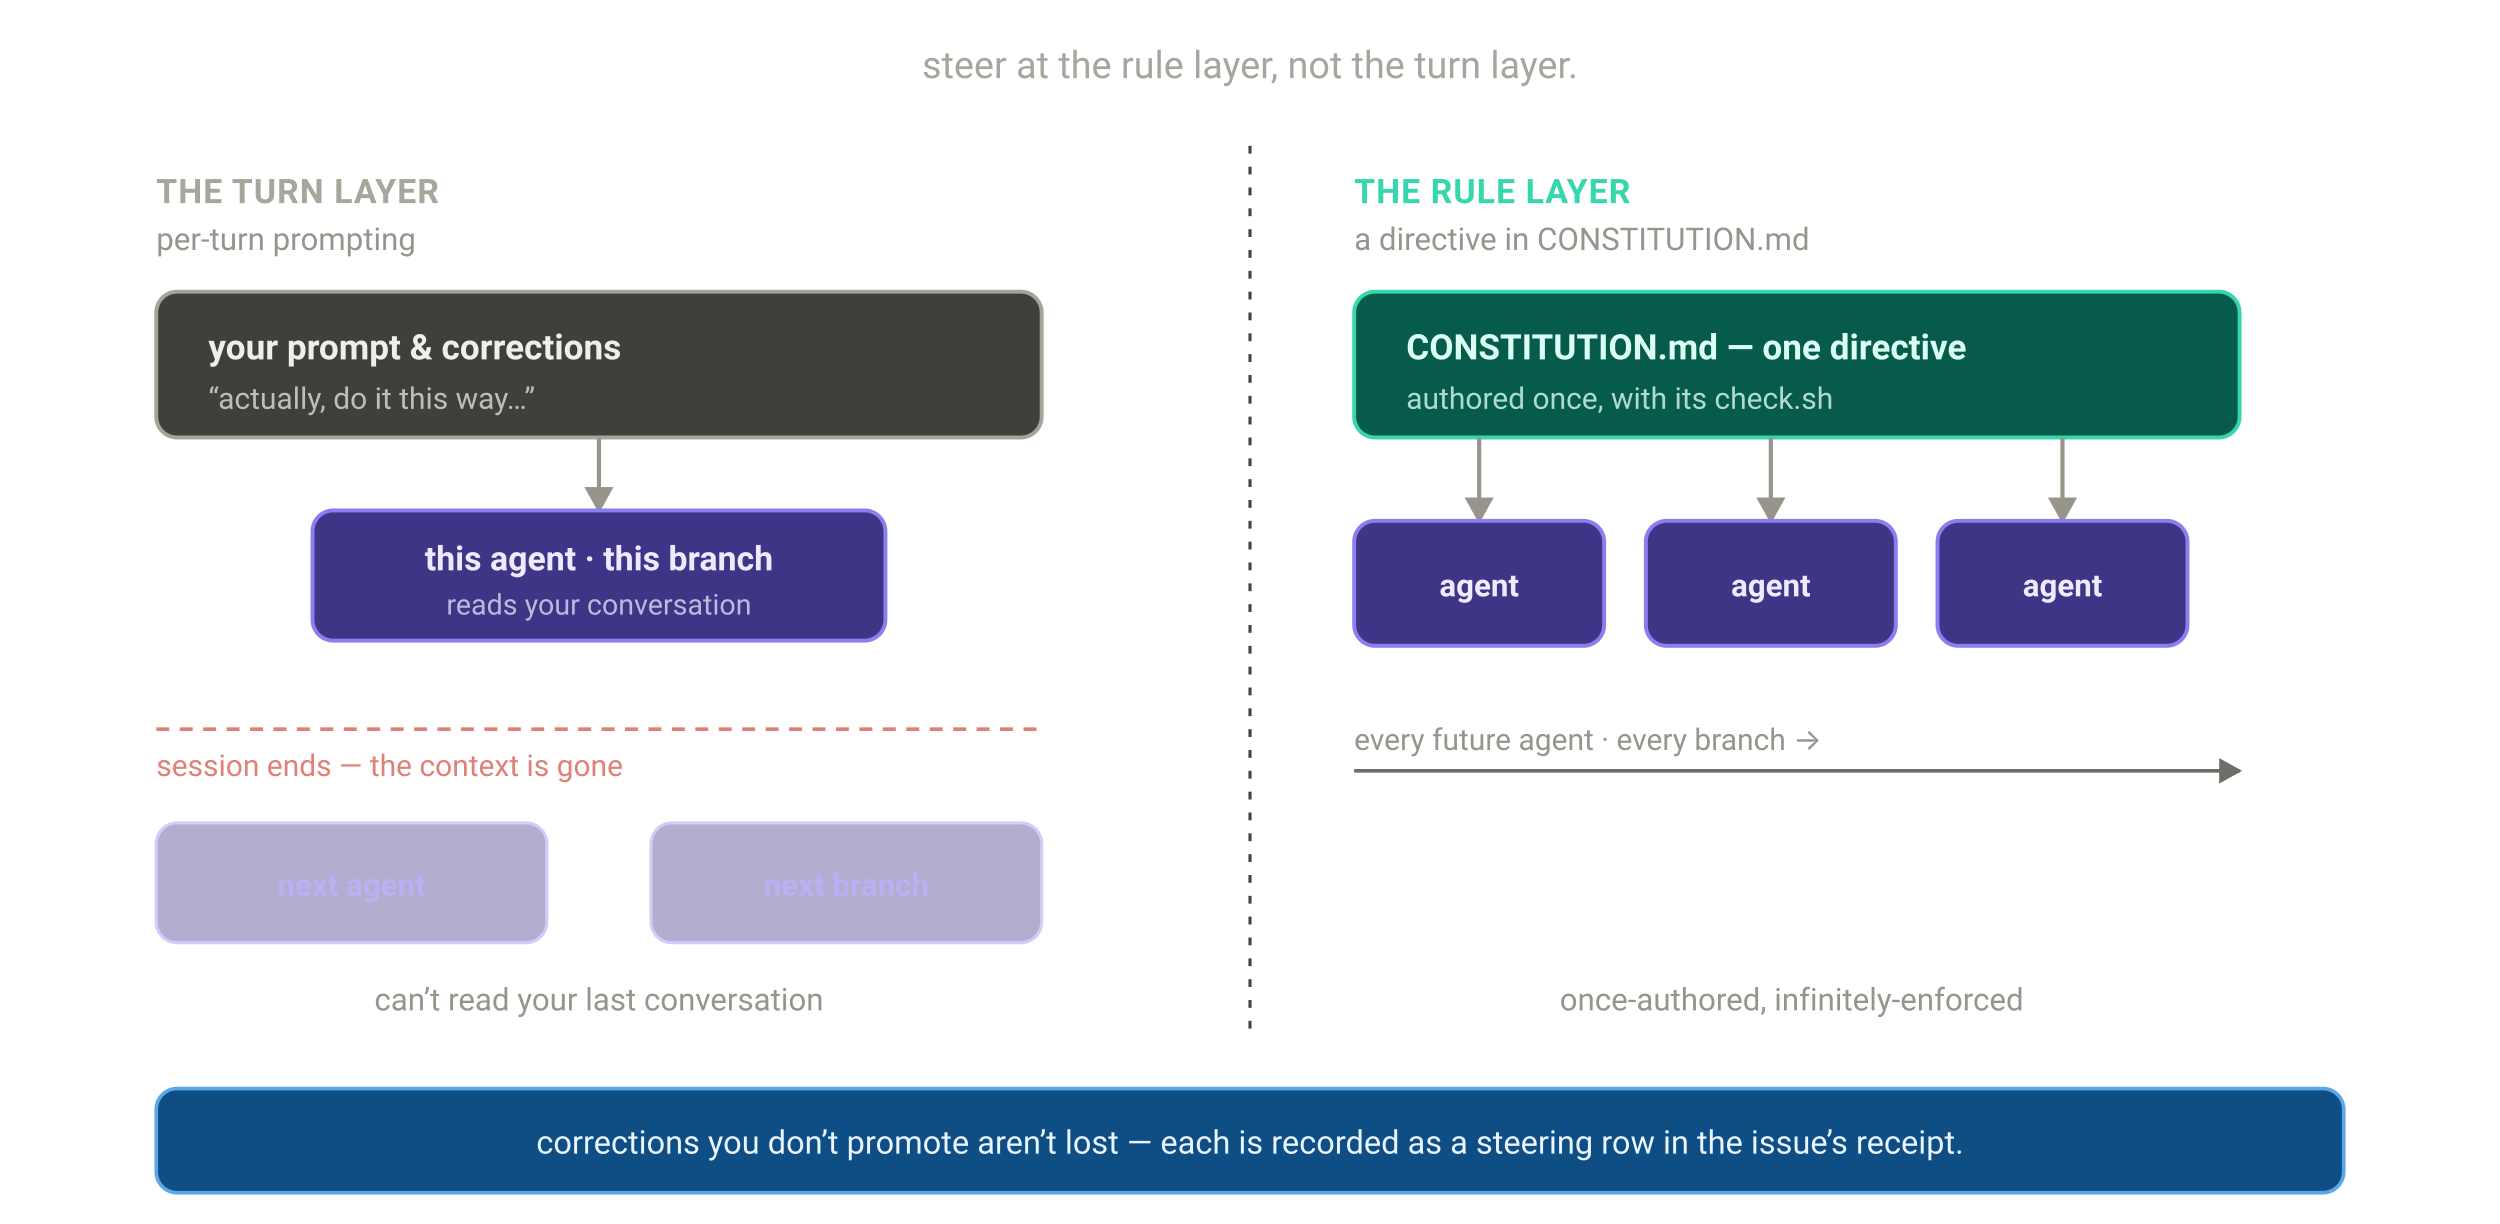
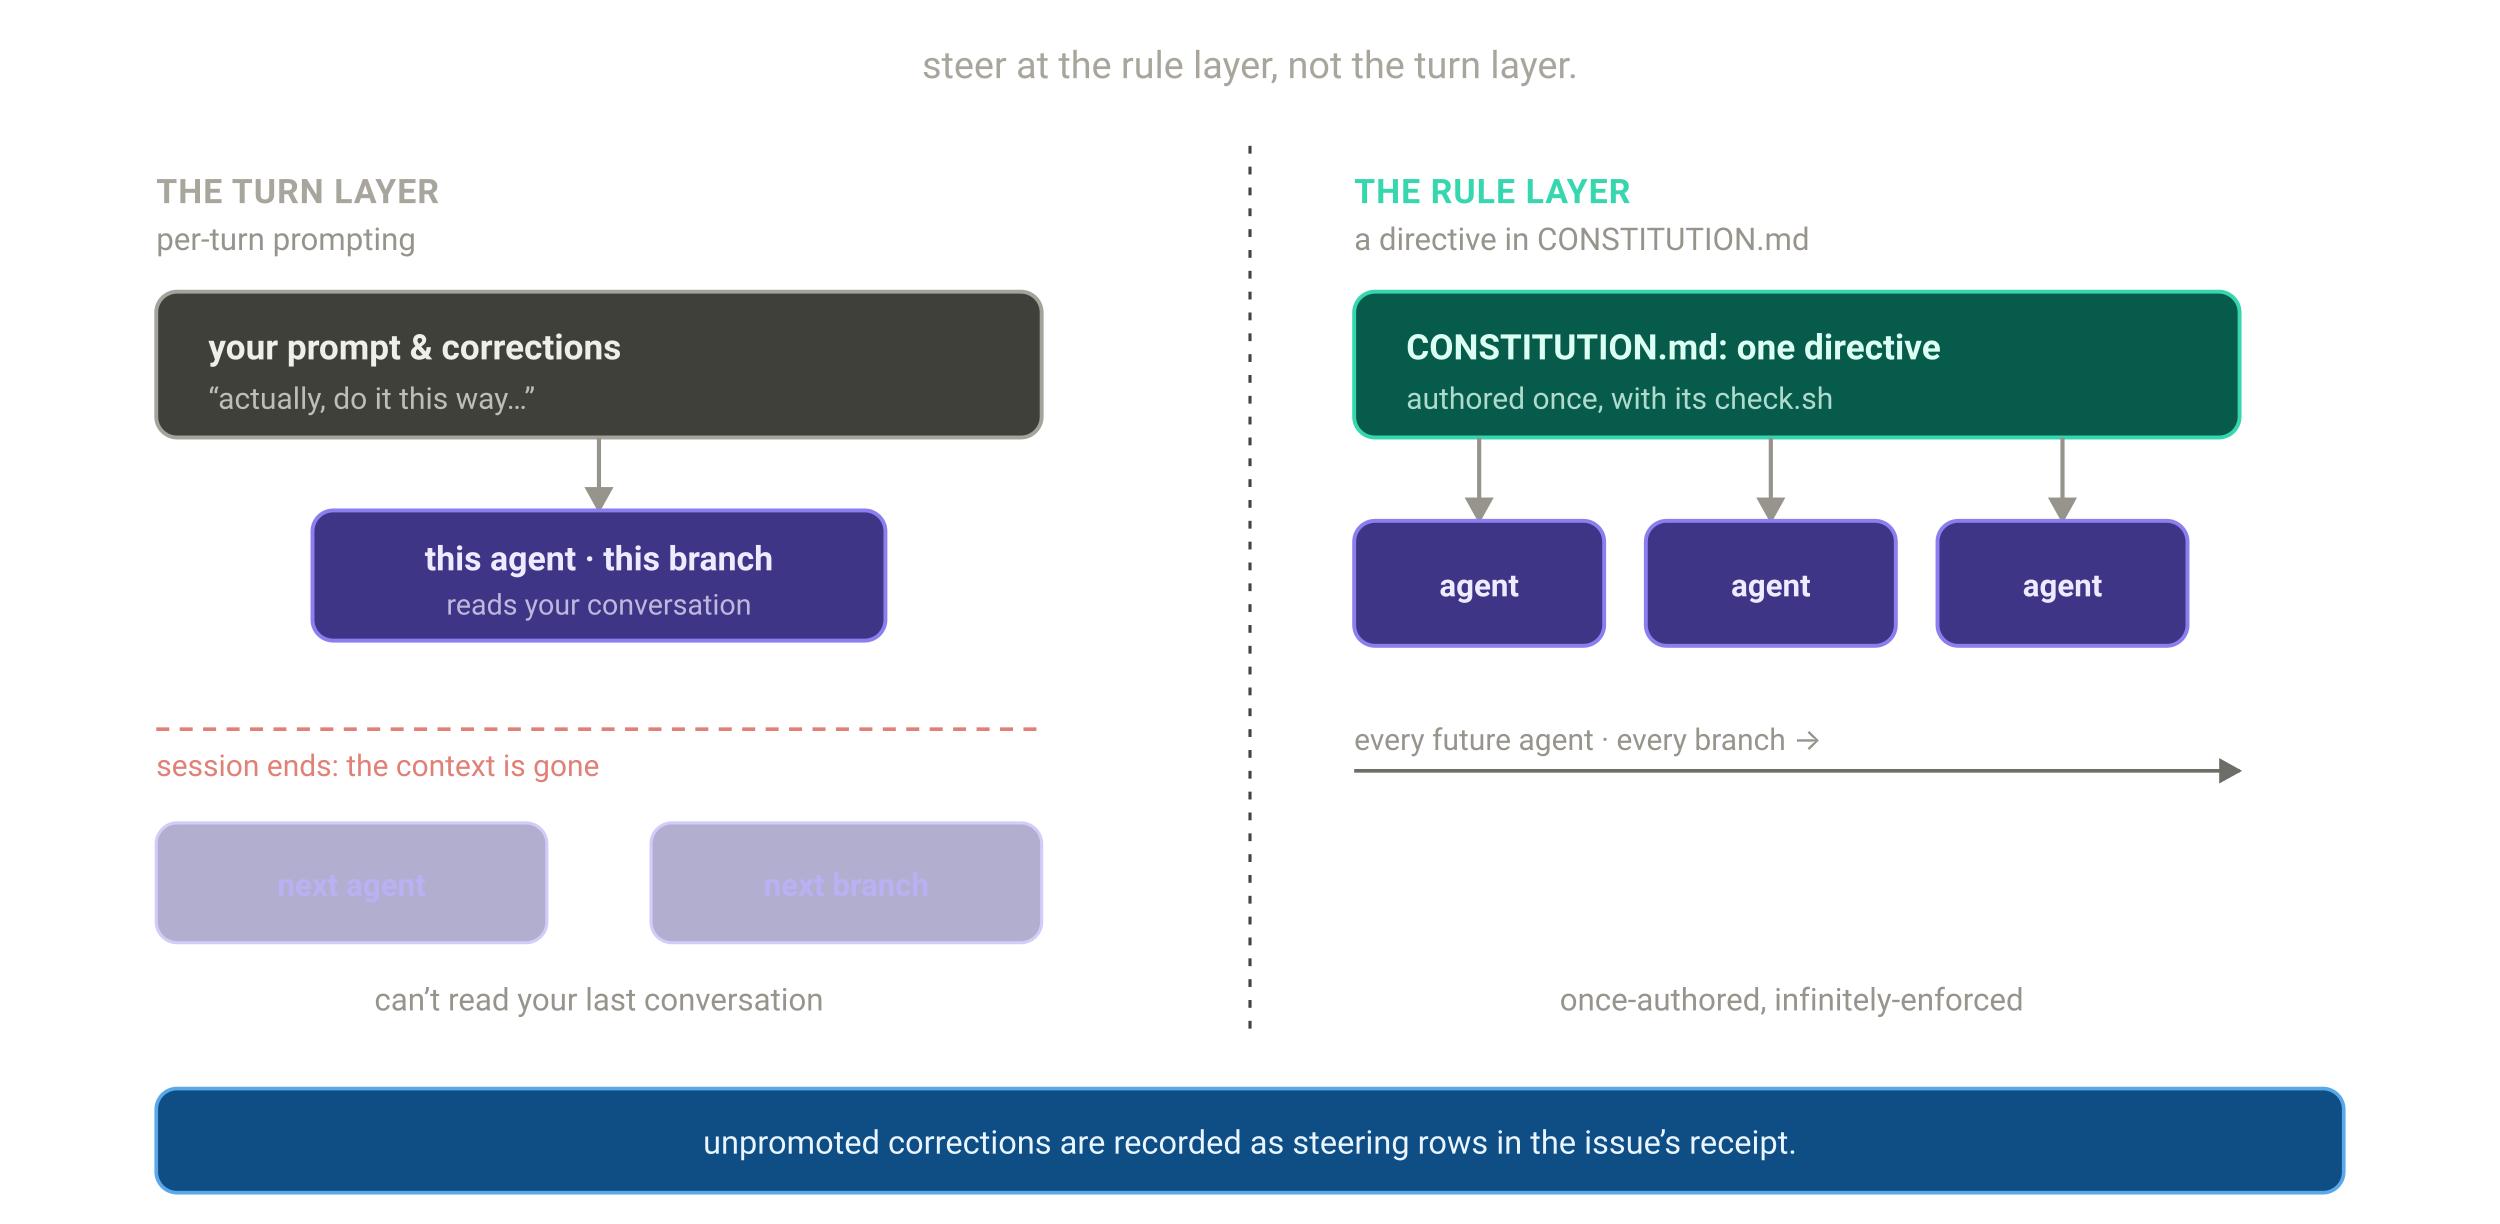
<svg xmlns="http://www.w3.org/2000/svg" viewBox="0 0 960 470" role="img" font-family="system-ui, -apple-system, Segoe UI, Roboto, sans-serif">
  <defs>
    <marker id="rl-arw" viewBox="0 0 10 10" refX="8" refY="5" markerWidth="7" markerHeight="7" orient="auto-start-reverse">
      <path d="M0,0 L9,5 L0,10 z" fill="#97948c" />
    </marker>
    <marker id="rl-arw-faint" viewBox="0 0 10 10" refX="8" refY="5" markerWidth="7" markerHeight="7" orient="auto-start-reverse">
      <path d="M0,0 L9,5 L0,10 z" fill="#6e6e69" />
    </marker>
  </defs>
  <text x="480" y="30" text-anchor="middle" font-size="14.5" fill="#a8a59d">steer at the rule layer, not the turn layer.</text>
  <line x1="480" y1="56" x2="480" y2="400" stroke="#44443f" stroke-width="1.2" stroke-dasharray="3 5" />
  <text x="60" y="78" font-size="13" font-weight="700" fill="#a8a59d" letter-spacing="0.4">THE TURN LAYER</text>
  <text x="60" y="96" font-size="12" fill="#97948c">per-turn prompting</text>
  <rect x="60" y="112" width="340" height="56" rx="8" fill="#3f403a" stroke="#a5a49b" stroke-width="1.5" />
  <text x="80" y="138" font-size="13.5" font-weight="700" fill="#efeee8">your prompt &amp; corrections</text>
  <text x="80" y="157" font-size="11.5" fill="#efeee8" opacity="0.72">“actually, do it this way…”</text>
  <line x1="230" y1="168" x2="230" y2="196" stroke="#97948c" stroke-width="1.6" marker-end="url(#rl-arw)" />
  <rect x="120" y="196" width="220" height="50" rx="8" fill="#3f3586" stroke="#8b7ff0" stroke-width="1.5" />
  <text x="230" y="219" text-anchor="middle" font-size="13" font-weight="700" fill="#eeeaff">this agent · this branch</text>
  <text x="230" y="236" text-anchor="middle" font-size="11" fill="#eeeaff" opacity="0.72">reads your conversation</text>
  <line x1="60" y1="280" x2="400" y2="280" stroke="#e08177" stroke-width="1.4" stroke-dasharray="5 4" />
-   <text x="60" y="298" font-size="11.5" fill="#e08177">session ends — the context is gone</text>
+   <text x="60" y="298" font-size="11.5" fill="#e08177">session ends: the context is gone</text>
  <rect x="60" y="316" width="150" height="46" rx="8" fill="#3f3586" stroke="#8b7ff0" stroke-width="1.2" opacity="0.4" />
  <text x="135" y="344" text-anchor="middle" font-size="12" font-weight="700" fill="#b9b1f4">next agent</text>
  <rect x="250" y="316" width="150" height="46" rx="8" fill="#3f3586" stroke="#8b7ff0" stroke-width="1.2" opacity="0.4" />
  <text x="325" y="344" text-anchor="middle" font-size="12" font-weight="700" fill="#b9b1f4">next branch</text>
  <text x="230" y="388" text-anchor="middle" font-size="12" fill="#97948c">can’t read your last conversation</text>
  <text x="520" y="78" font-size="13" font-weight="700" fill="#36d6af" letter-spacing="0.4">THE RULE LAYER</text>
  <text x="520" y="96" font-size="12" fill="#97948c">a directive in CONSTITUTION.md</text>
  <rect x="520" y="112" width="340" height="56" rx="8" fill="#075b4a" stroke="#36d6af" stroke-width="1.5" />
-   <text x="540" y="138" font-size="13.5" font-weight="700" fill="#dcfff4">CONSTITUTION.md — one directive</text>
+   <text x="540" y="138" font-size="13.5" font-weight="700" fill="#dcfff4">CONSTITUTION.md: one directive</text>
  <text x="540" y="157" font-size="11.5" fill="#dcfff4" opacity="0.78">authored once, with its check.sh</text>
  <line x1="568" y1="168" x2="568" y2="200" stroke="#97948c" stroke-width="1.6" marker-end="url(#rl-arw)" />
  <line x1="680" y1="168" x2="680" y2="200" stroke="#97948c" stroke-width="1.6" marker-end="url(#rl-arw)" />
  <line x1="792" y1="168" x2="792" y2="200" stroke="#97948c" stroke-width="1.6" marker-end="url(#rl-arw)" />
  <rect x="520" y="200" width="96" height="48" rx="8" fill="#3f3586" stroke="#8b7ff0" stroke-width="1.5" />
  <text x="568" y="229" text-anchor="middle" font-size="12" font-weight="700" fill="#eeeaff">agent</text>
  <rect x="632" y="200" width="96" height="48" rx="8" fill="#3f3586" stroke="#8b7ff0" stroke-width="1.5" />
  <text x="680" y="229" text-anchor="middle" font-size="12" font-weight="700" fill="#eeeaff">agent</text>
  <rect x="744" y="200" width="96" height="48" rx="8" fill="#3f3586" stroke="#8b7ff0" stroke-width="1.5" />
  <text x="792" y="229" text-anchor="middle" font-size="12" font-weight="700" fill="#eeeaff">agent</text>
  <line x1="520" y1="296" x2="860" y2="296" stroke="#6e6e69" stroke-width="1.4" marker-end="url(#rl-arw-faint)" />
  <text x="520" y="288" font-size="11.5" fill="#97948c">every future agent · every branch →</text>
  <text x="688" y="388" text-anchor="middle" font-size="12" fill="#97948c">once-authored, infinitely-enforced</text>
  <rect x="60" y="418" width="840" height="40" rx="8" fill="#0e4e85" stroke="#5aa8e9" stroke-width="1.4" />
-   <text x="480" y="443" text-anchor="middle" font-size="12.5" fill="#e9f5ff">corrections you don’t promote aren’t lost — each is recorded as a steering row in the issue’s receipt.</text>
+   <text x="480" y="443" text-anchor="middle" font-size="12.5" fill="#e9f5ff">unpromoted corrections are recorded as steering rows in the issue’s receipt.</text>
</svg>
